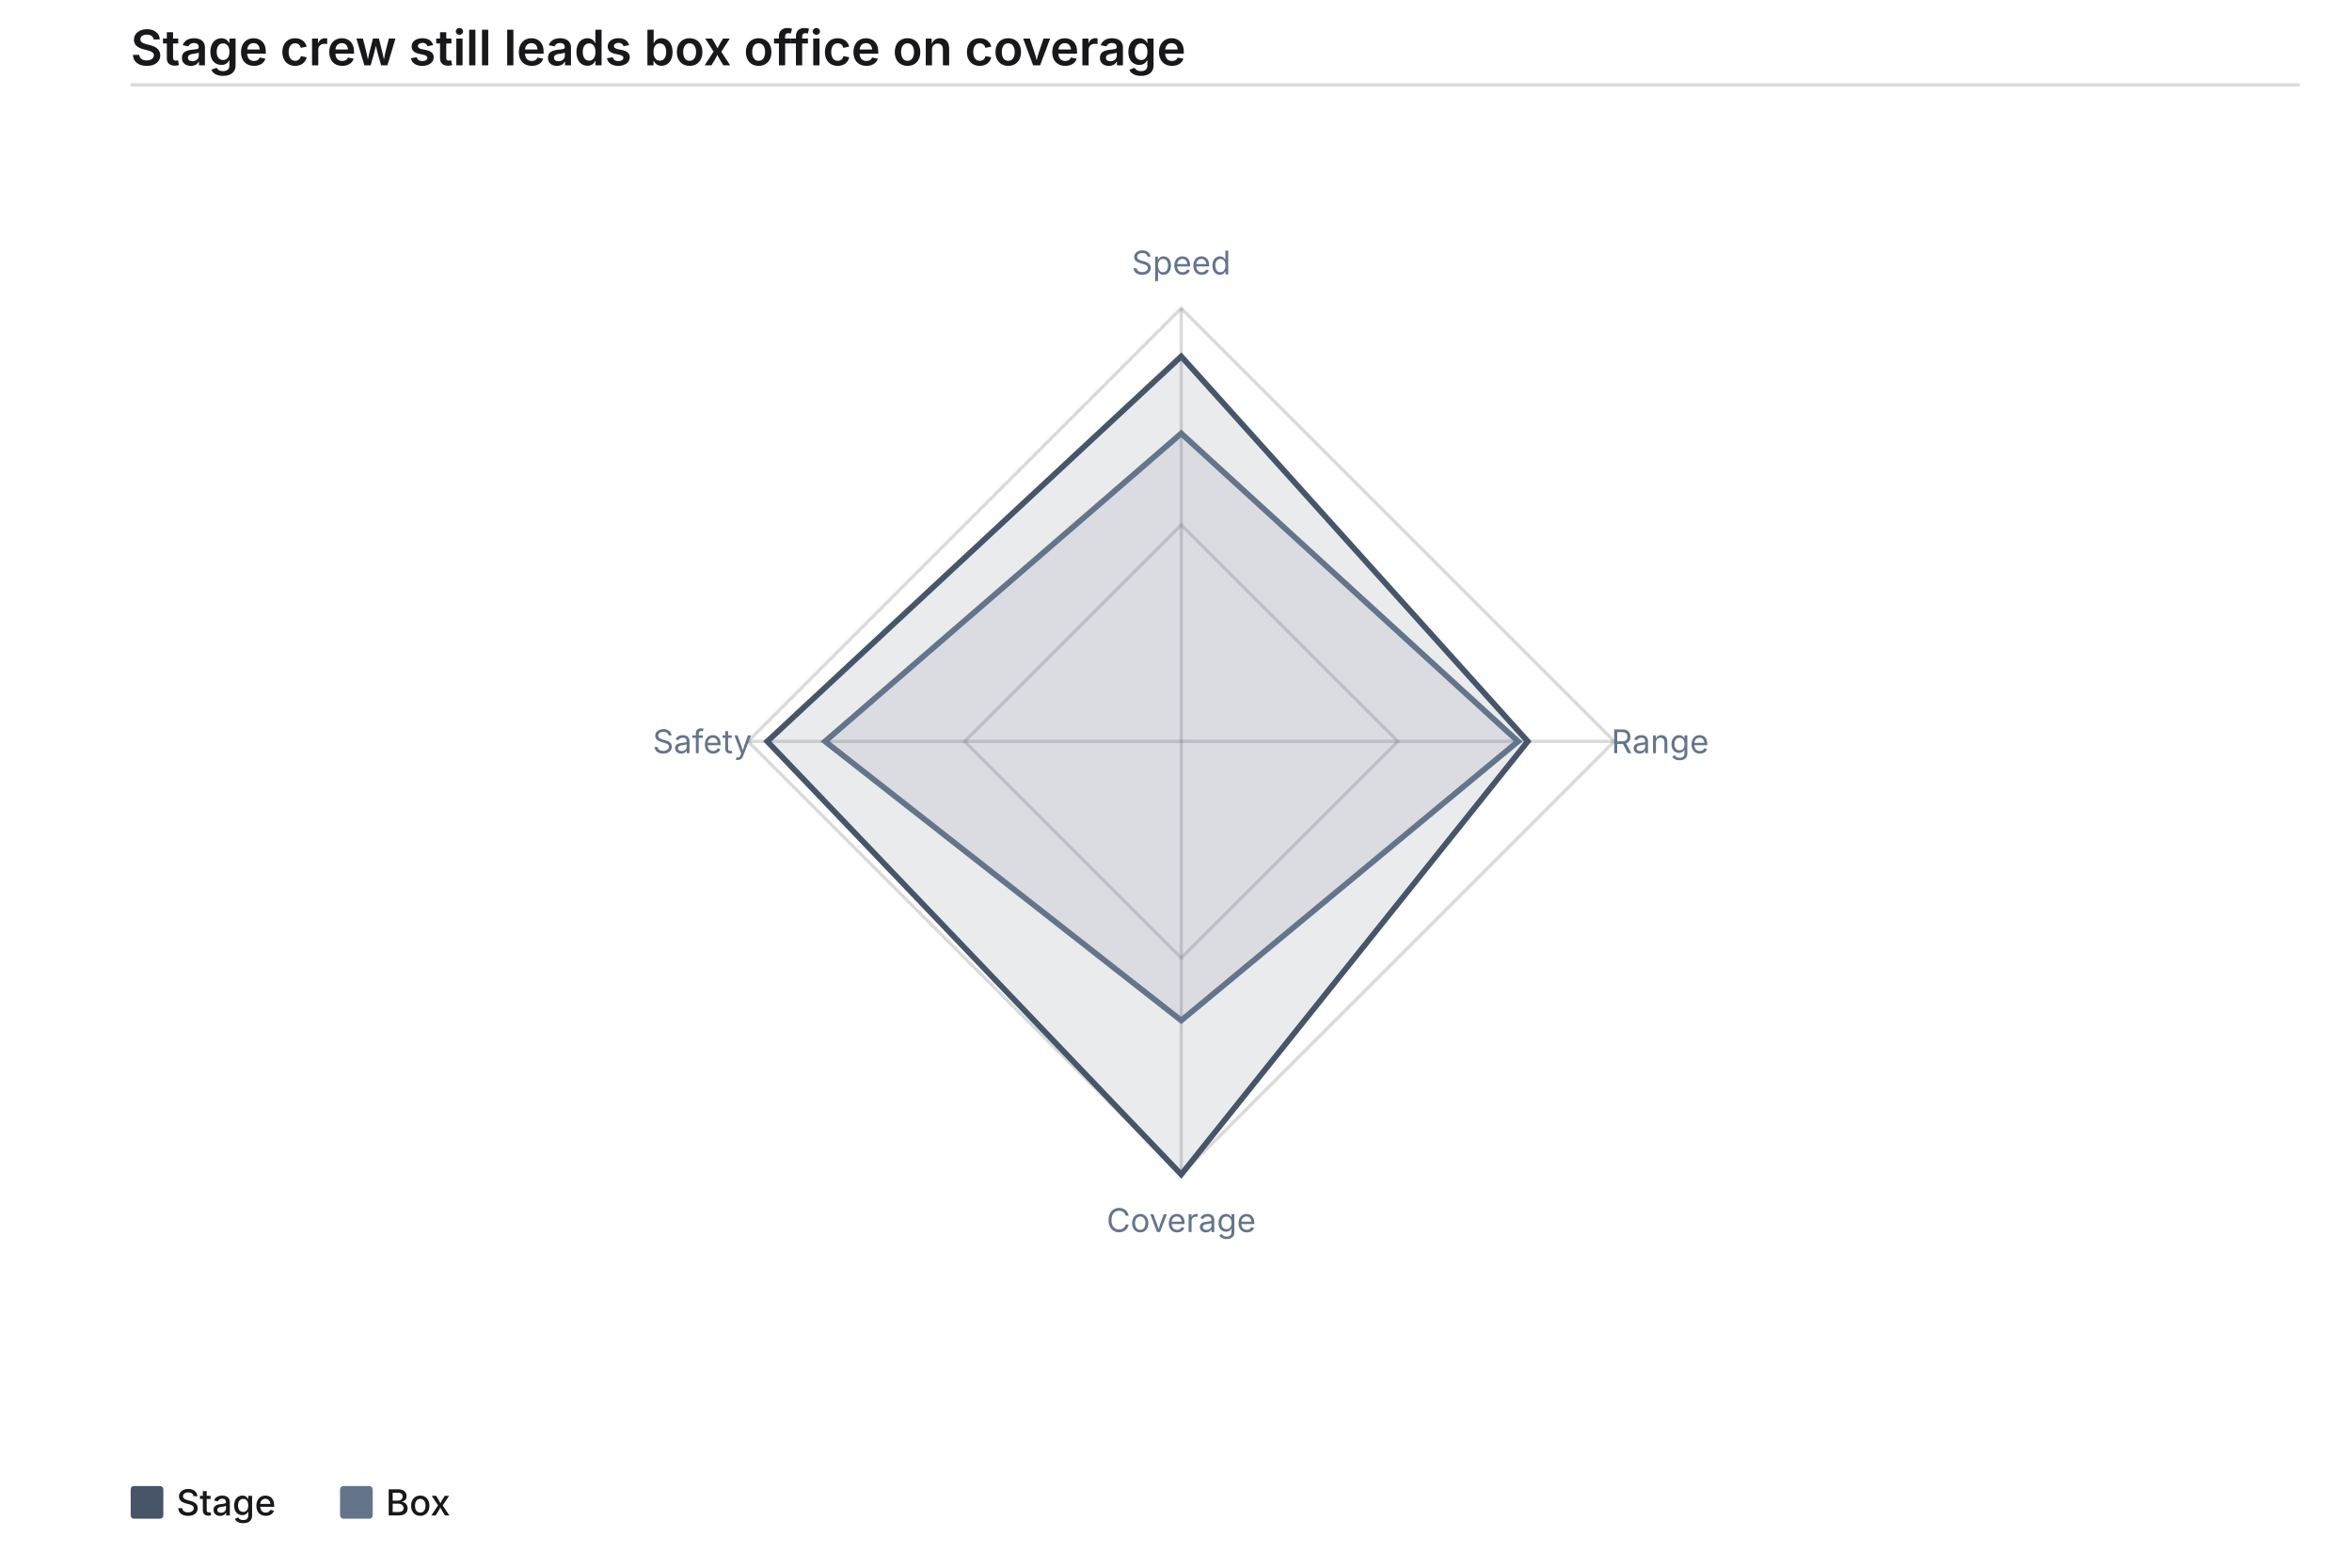
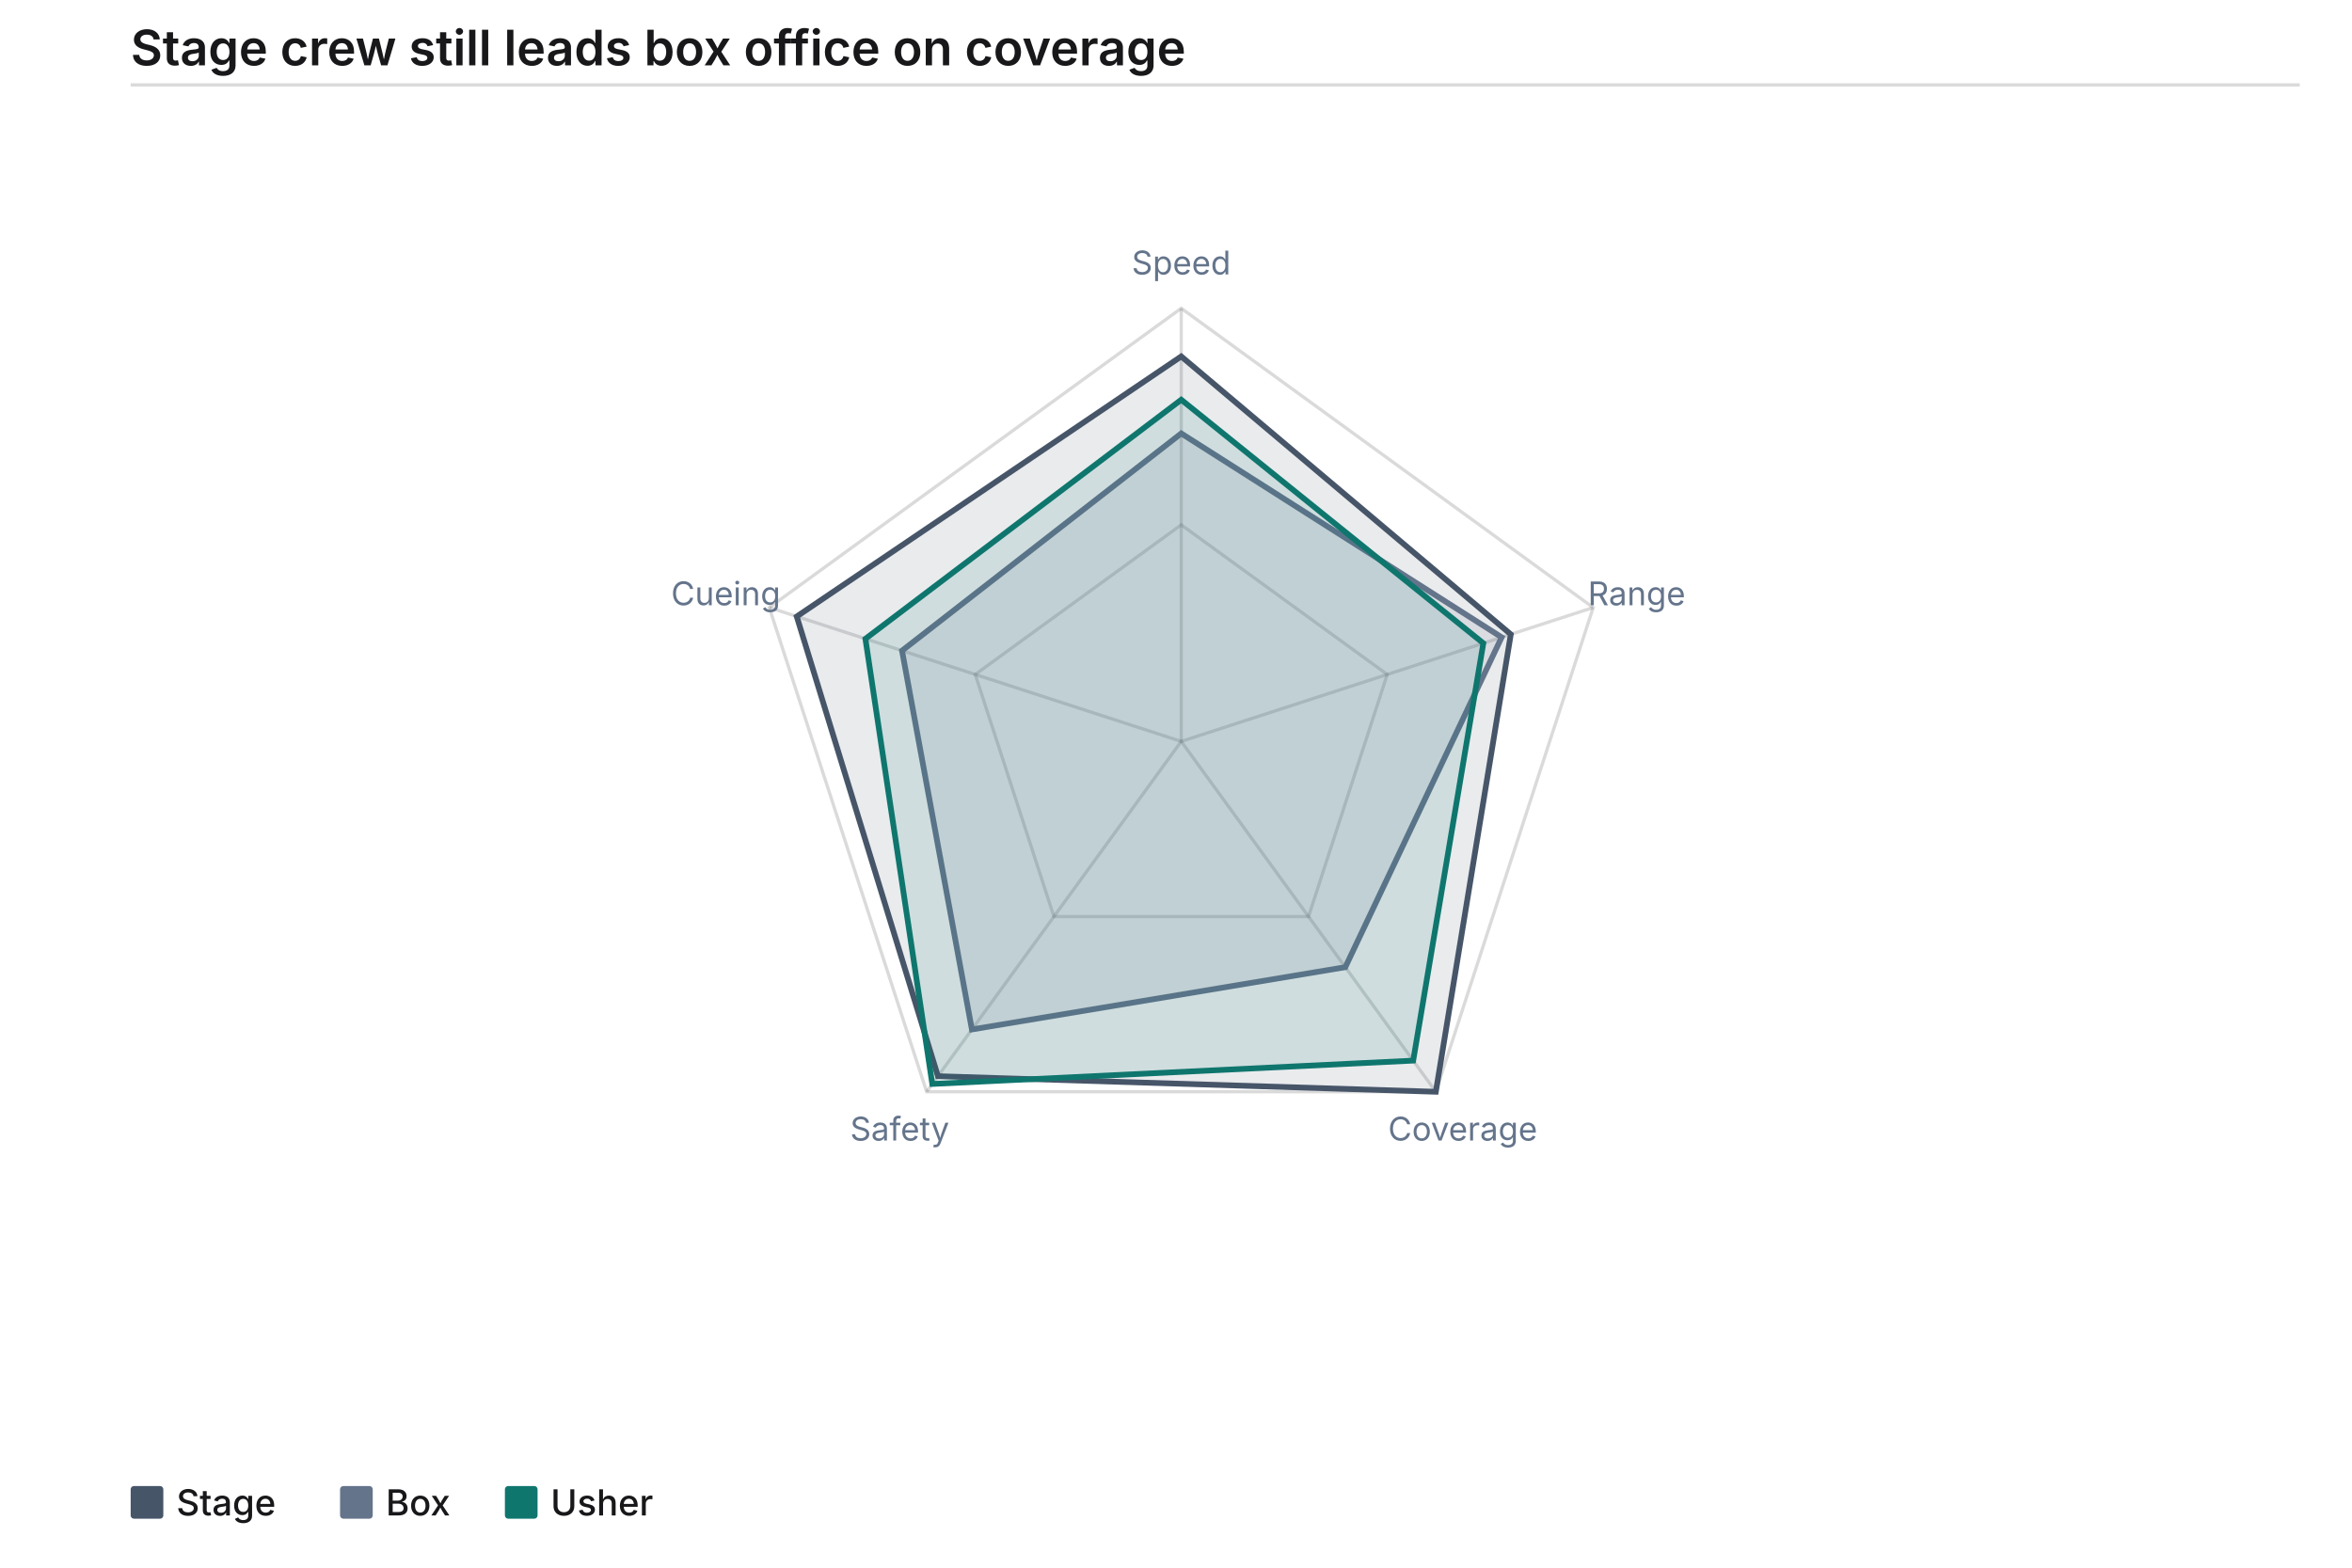
- <svg xmlns="http://www.w3.org/2000/svg" width="720" height="480" viewBox="0 0 720 480" role="img" aria-label="radar chart: Stage crew still leads box office on coverage, 8 rows, series crew" aria-labelledby="mv-aac23fe43bb44fcb-title" aria-describedby="mv-aac23fe43bb44fcb-desc" data-markvis="2" data-chart-type="radar" data-id="mv-aac23fe43bb44fcb" font-family="Inter, ui-sans-serif, system-ui, -apple-system, &quot;Segoe UI&quot;, sans-serif" font-size="12">
+ <svg xmlns="http://www.w3.org/2000/svg" width="720" height="480" viewBox="0 0 720 480" role="img" aria-label="radar chart: Stage crew still leads box office on coverage, 15 rows, series crew" aria-labelledby="mv-56c6698d43cae5ec-title" aria-describedby="mv-56c6698d43cae5ec-desc" data-markvis="2" data-chart-type="radar" data-id="mv-56c6698d43cae5ec" font-family="Inter, ui-sans-serif, system-ui, -apple-system, &quot;Segoe UI&quot;, sans-serif" font-size="12">
  <text x="40" y="20" text-anchor="start" font-size="15" font-weight="600" fill="#18181B">Stage crew still leads box office on coverage</text>
  <line x1="40" x2="704" y1="26" y2="26" stroke="#18181B" stroke-opacity="0.16" stroke-width="1" data-title-rule="1" />
  <g font-size="11" font-weight="500" fill="#18181B">
    <rect x="40" y="455" width="10" height="10" fill="#475569" rx="1" />
    <text x="54" y="464" data-legend="Stage">Stage</text>
    <rect x="104.1" y="455" width="10" height="10" fill="#64748B" rx="1" />
    <text x="118.1" y="464" data-legend="Box">Box</text>
+     <rect x="154.56" y="455" width="10" height="10" fill="#0F766E" rx="1" />
+     <text x="168.56" y="464" data-legend="Usher">Usher</text>
  </g>
  <g fill="none" stroke="#18181B" stroke-opacity="0.16" stroke-width="1" data-radar-grid="1">
-     <path d="M361.6 160.7 L427.9 227 L361.6 293.3 L295.3 227 Z" />
-     <path d="M361.6 94.4 L494.2 227 L361.6 359.6 L229 227 Z" />
+     <path d="M361.6 160.7 L424.66 206.51 L400.57 280.64 L322.63 280.64 L298.54 206.51 Z" />
+     <path d="M361.6 94.4 L487.71 186.02 L439.54 334.28 L283.66 334.28 L235.49 186.02 Z" />
    <line x1="361.6" y1="227" x2="361.6" y2="94.4" />
-     <line x1="361.6" y1="227" x2="494.2" y2="227" />
-     <line x1="361.6" y1="227" x2="361.6" y2="359.6" />
-     <line x1="361.6" y1="227" x2="229" y2="227" />
+     <line x1="361.6" y1="227" x2="487.71" y2="186.02" />
+     <line x1="361.6" y1="227" x2="439.54" y2="334.28" />
+     <line x1="361.6" y1="227" x2="283.66" y2="334.28" />
+     <line x1="361.6" y1="227" x2="235.49" y2="186.02" />
  </g>
  <g data-radar="1">
-     <path d="M361.6 109.13 L467.68 227 L361.6 359.6 L234.89 227 Z" fill="#475569" fill-opacity="0.12" stroke="#475569" stroke-width="1.75" data-series="Stage" />
-     <path d="M361.6 132.71 L464.73 227 L361.6 312.45 L252.57 227 Z" fill="#64748B" fill-opacity="0.12" stroke="#64748B" stroke-width="1.75" data-series="Box" />
+     <path d="M361.6 109.13 L462.49 194.22 L439.54 334.28 L287.12 329.51 L243.9 188.76 Z" fill="#475569" fill-opacity="0.12" stroke="#475569" stroke-width="1.75" data-series="Stage" />
+     <path d="M361.6 132.71 L459.69 195.13 L411.83 296.13 L297.52 315.2 L276.13 199.23 Z" fill="#64748B" fill-opacity="0.12" stroke="#64748B" stroke-width="1.75" data-series="Box" />
+     <path d="M361.6 122.39 L454.08 196.95 L432.61 324.74 L285.39 331.89 L264.92 195.59 Z" fill="#0F766E" fill-opacity="0.12" stroke="#0F766E" stroke-width="1.75" data-series="Usher" />
  </g>
  <g fill="#64748B" font-size="10" font-weight="400">
    <text x="361.6" y="80.4" text-anchor="middle" dominant-baseline="middle" data-spoke="Speed">Speed</text>
-     <text x="508.2" y="227" text-anchor="middle" dominant-baseline="middle" data-spoke="Range">Range</text>
-     <text x="361.6" y="373.6" text-anchor="middle" dominant-baseline="middle" data-spoke="Coverage">Coverage</text>
-     <text x="215" y="227" text-anchor="middle" dominant-baseline="middle" data-spoke="Safety">Safety</text>
+     <text x="501.02" y="181.7" text-anchor="middle" dominant-baseline="middle" data-spoke="Range">Range</text>
+     <text x="447.77" y="345.6" text-anchor="middle" dominant-baseline="middle" data-spoke="Coverage">Coverage</text>
+     <text x="275.43" y="345.6" text-anchor="middle" dominant-baseline="middle" data-spoke="Safety">Safety</text>
+     <text x="222.18" y="181.7" text-anchor="middle" dominant-baseline="middle" data-spoke="Cueing">Cueing</text>
  </g>
</svg>
